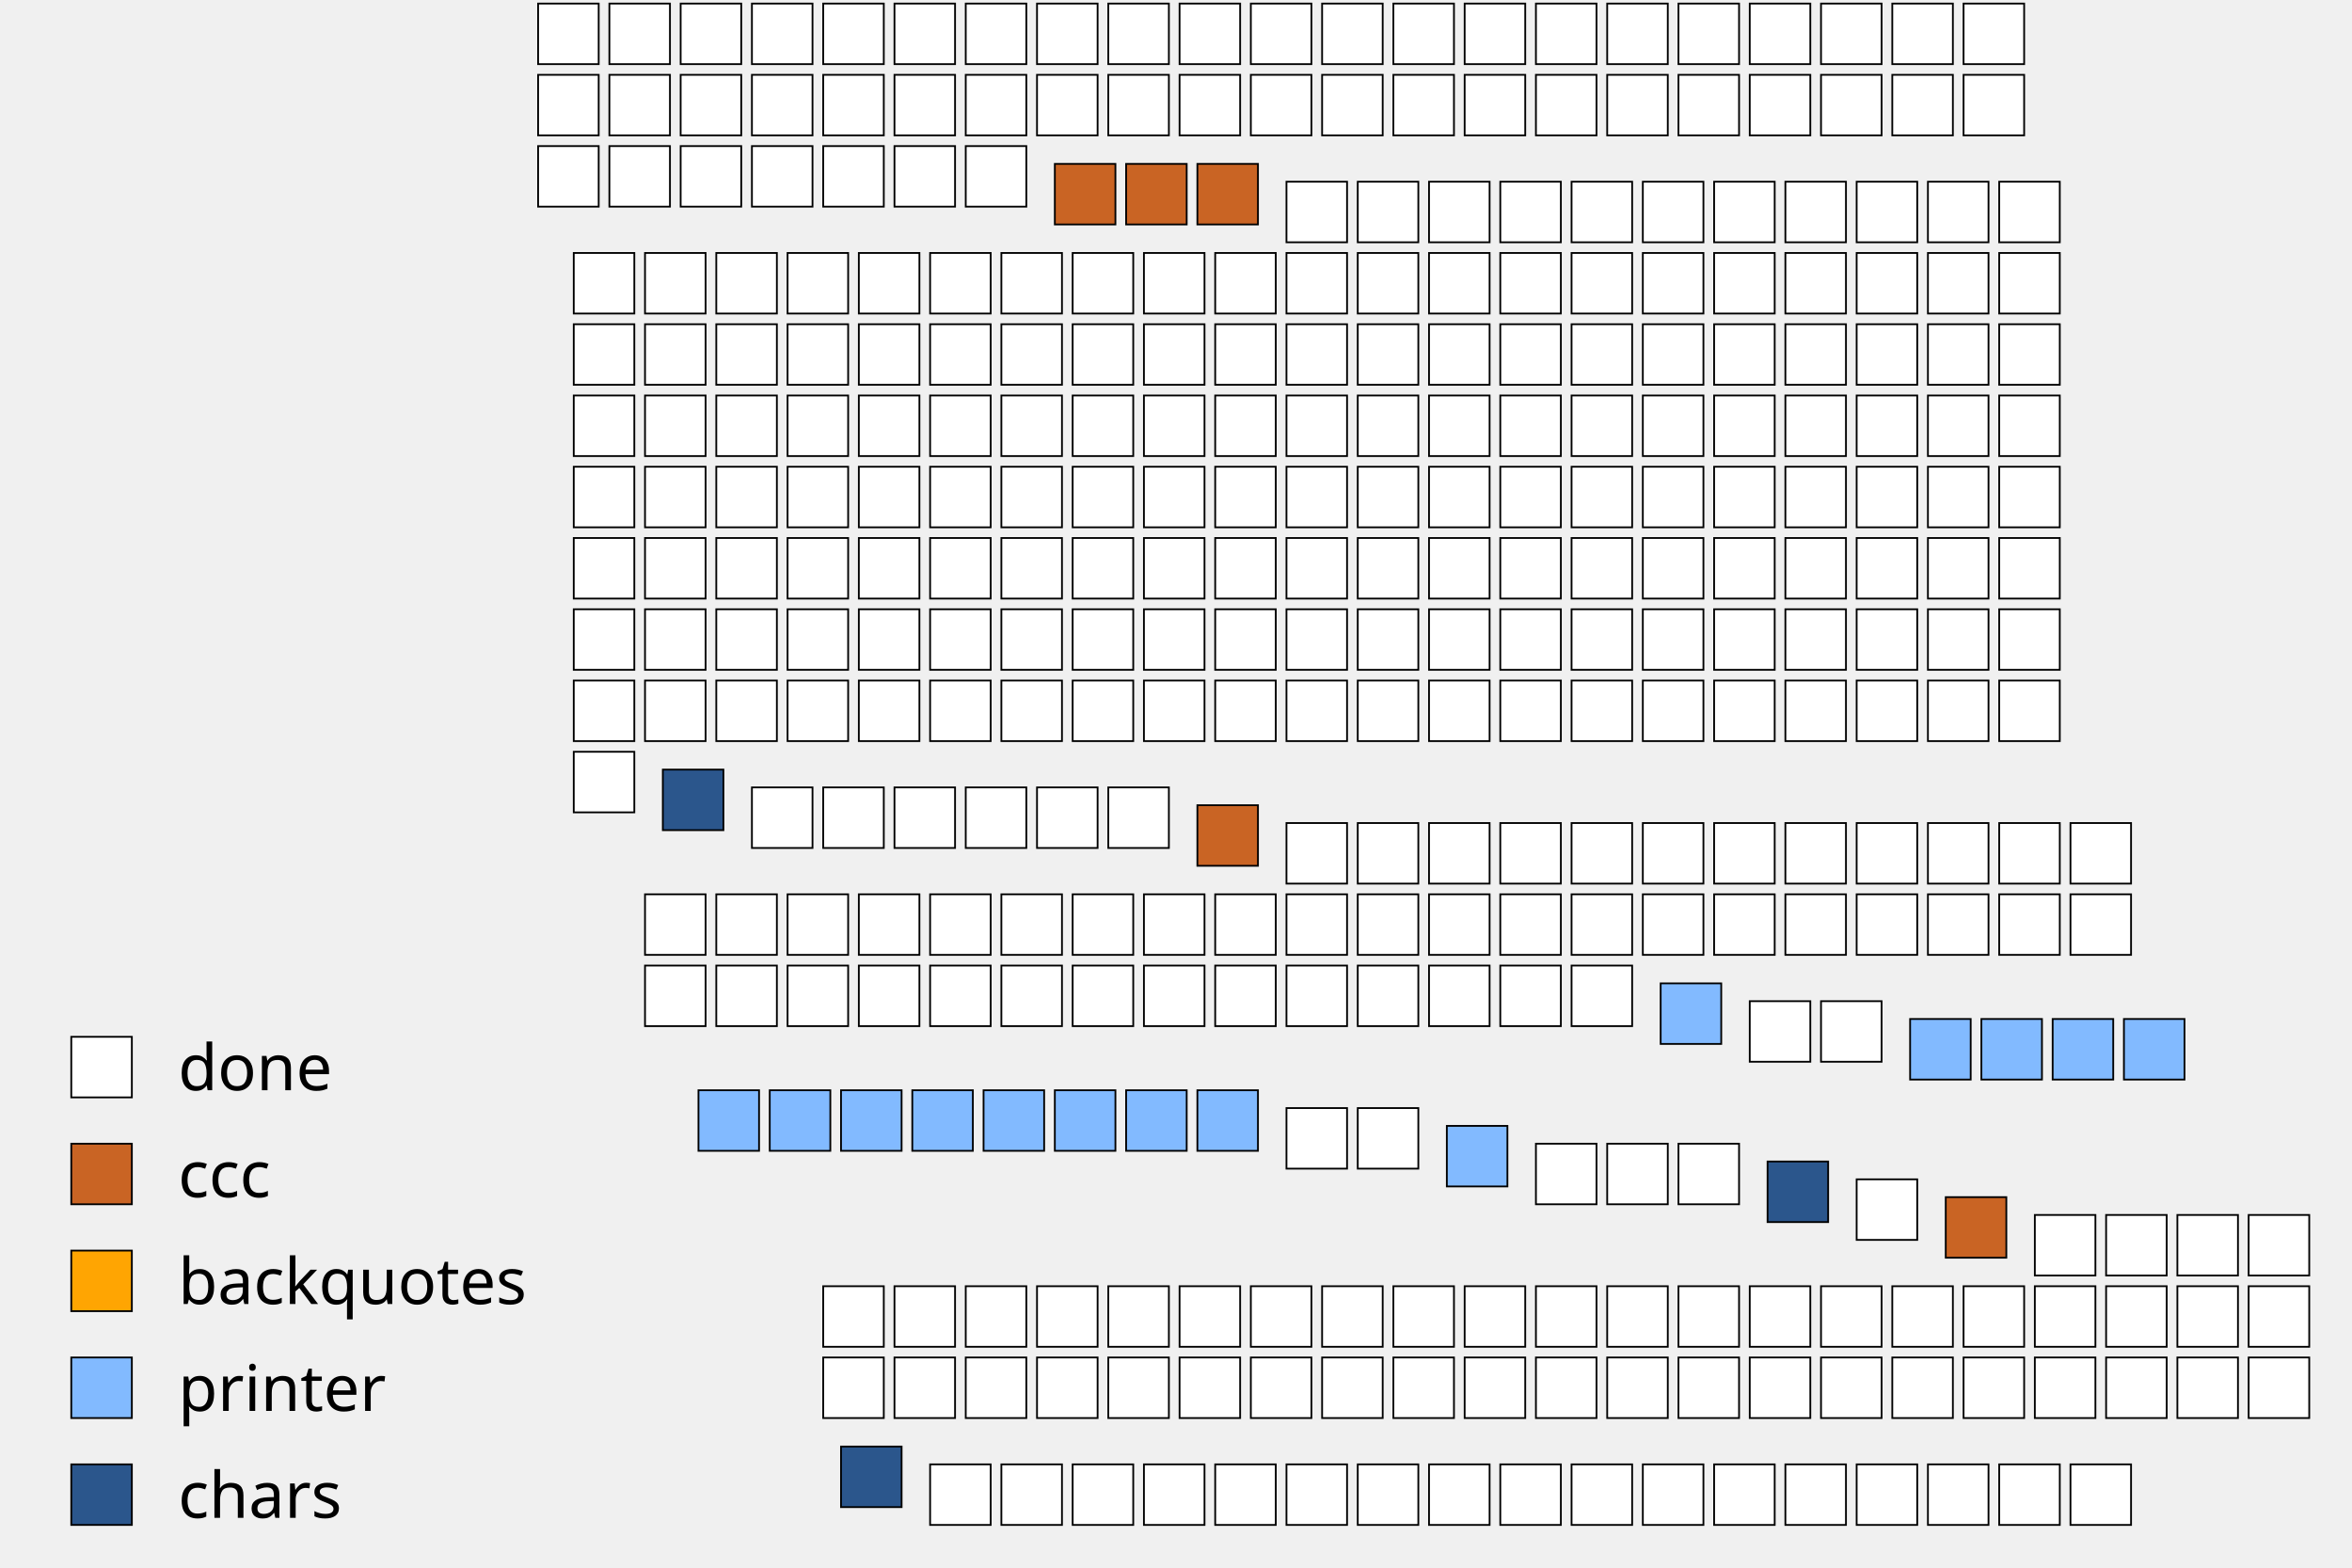
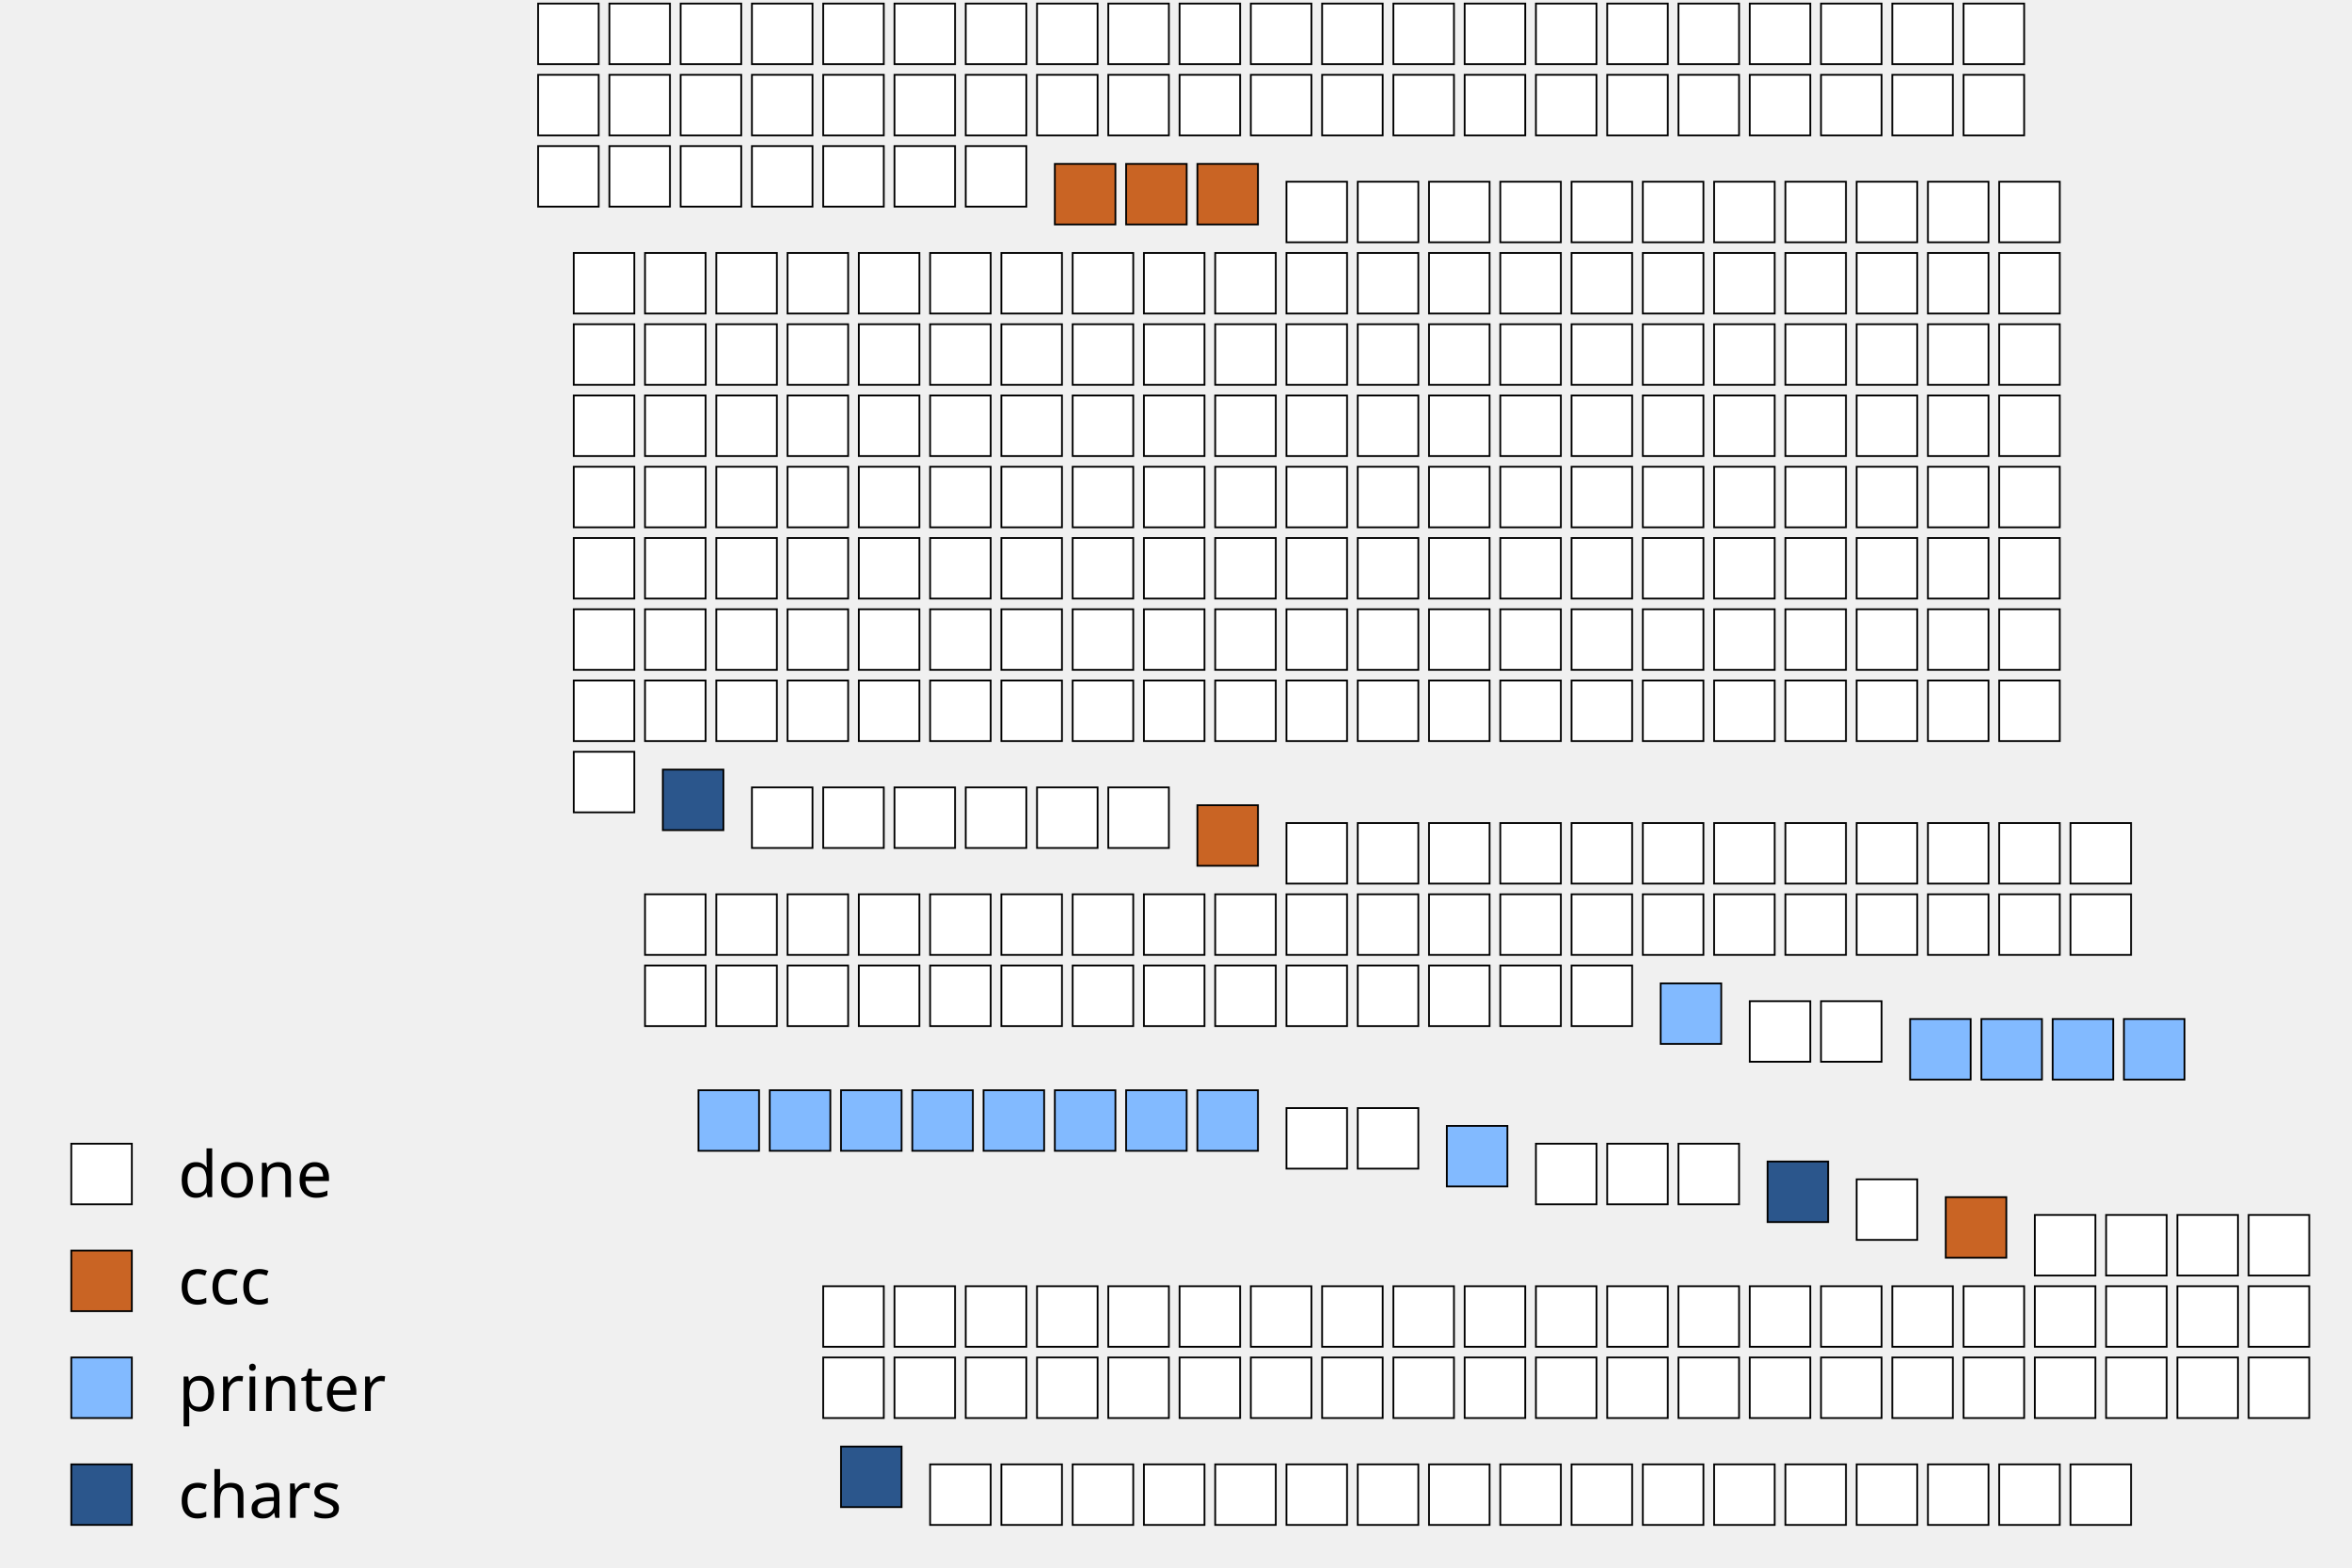
<svg xmlns="http://www.w3.org/2000/svg" width="660" height="440" viewbox="0 0 660 440">
  <style>
        text {
          font-size: 18px;
          font-family: Calibri, sans serif;
        }

        .box {
          fill: none;
          stroke: black;
          stroke-width: 0.5;
        }

        .done               { fill: white; }
        .feature-ccc        { fill: #c96424; }
-         .feature-backquotes { fill: #ffa502; }
        .feature-printer    { fill: #82baff; }
        .feature-chars      { fill: #2b568c; }
      </style>
  <rect x="151" y="1" width="17" height="17" class="done box" title="&lt;anon&gt;" />
  <rect x="171" y="1" width="17" height="17" class="done box" title="&lt;anon&gt;" />
  <rect x="191" y="1" width="17" height="17" class="done box" title="&lt;anon&gt;" />
  <rect x="211" y="1" width="17" height="17" class="done box" title="&lt;anon&gt;" />
  <rect x="231" y="1" width="17" height="17" class="done box" title="&lt;anon&gt;" />
  <rect x="251" y="1" width="17" height="17" class="done box" title="&lt;anon&gt;" />
  <rect x="271" y="1" width="17" height="17" class="done box" title="&lt;anon&gt;" />
  <rect x="291" y="1" width="17" height="17" class="done box" title="&lt;anon&gt;" />
  <rect x="311" y="1" width="17" height="17" class="done box" title="&lt;anon&gt;" />
  <rect x="331" y="1" width="17" height="17" class="done box" title="&lt;anon&gt;" />
  <rect x="351" y="1" width="17" height="17" class="done box" title="&lt;anon&gt;" />
  <rect x="371" y="1" width="17" height="17" class="done box" title="&lt;anon&gt;" />
  <rect x="391" y="1" width="17" height="17" class="done box" title="&lt;anon&gt;" />
  <rect x="411" y="1" width="17" height="17" class="done box" title="&lt;anon&gt;" />
  <rect x="431" y="1" width="17" height="17" class="done box" title="&lt;anon&gt;" />
  <rect x="451" y="1" width="17" height="17" class="done box" title="&lt;anon&gt;" />
  <rect x="471" y="1" width="17" height="17" class="done box" title="&lt;anon&gt;" />
  <rect x="491" y="1" width="17" height="17" class="done box" title="&lt;anon&gt;" />
  <rect x="511" y="1" width="17" height="17" class="done box" title="&lt;anon&gt;" />
  <rect x="531" y="1" width="17" height="17" class="done box" title="&lt;anon&gt;" />
  <rect x="551" y="1" width="17" height="17" class="done box" title="&lt;anon&gt;" />
  <rect x="151" y="21" width="17" height="17" class="done box" title="&lt;anon&gt;" />
  <rect x="171" y="21" width="17" height="17" class="done box" title="&lt;anon&gt;" />
  <rect x="191" y="21" width="17" height="17" class="done box" title="&lt;anon&gt;" />
  <rect x="211" y="21" width="17" height="17" class="done box" title="&lt;anon&gt;" />
  <rect x="231" y="21" width="17" height="17" class="done box" title="&lt;anon&gt;" />
  <rect x="251" y="21" width="17" height="17" class="done box" title="&lt;anon&gt;" />
  <rect x="271" y="21" width="17" height="17" class="done box" title="&lt;anon&gt;" />
  <rect x="291" y="21" width="17" height="17" class="done box" title="&lt;anon&gt;" />
  <rect x="311" y="21" width="17" height="17" class="done box" title="&lt;anon&gt;" />
  <rect x="331" y="21" width="17" height="17" class="done box" title="&lt;anon&gt;" />
  <rect x="351" y="21" width="17" height="17" class="done box" title="&lt;anon&gt;" />
  <rect x="371" y="21" width="17" height="17" class="done box" title="&lt;anon&gt;" />
  <rect x="391" y="21" width="17" height="17" class="done box" title="&lt;anon&gt;" />
  <rect x="411" y="21" width="17" height="17" class="done box" title="&lt;anon&gt;" />
  <rect x="431" y="21" width="17" height="17" class="done box" title="&lt;anon&gt;" />
  <rect x="451" y="21" width="17" height="17" class="done box" title="&lt;anon&gt;" />
  <rect x="471" y="21" width="17" height="17" class="done box" title="&lt;anon&gt;" />
  <rect x="491" y="21" width="17" height="17" class="done box" title="&lt;anon&gt;" />
  <rect x="511" y="21" width="17" height="17" class="done box" title="&lt;anon&gt;" />
  <rect x="531" y="21" width="17" height="17" class="done box" title="&lt;anon&gt;" />
  <rect x="551" y="21" width="17" height="17" class="done box" title="&lt;anon&gt;" />
  <rect x="151" y="41" width="17" height="17" class="done box" title="&lt;anon&gt;" />
  <rect x="171" y="41" width="17" height="17" class="done box" title="&lt;anon&gt;" />
  <rect x="191" y="41" width="17" height="17" class="done box" title="&lt;anon&gt;" />
  <rect x="211" y="41" width="17" height="17" class="done box" title="&lt;anon&gt;" />
  <rect x="231" y="41" width="17" height="17" class="done box" title="&lt;anon&gt;" />
  <rect x="251" y="41" width="17" height="17" class="done box" title="&lt;anon&gt;" />
  <rect x="271" y="41" width="17" height="17" class="done box" title="&lt;anon&gt;" />
  <rect x="296" y="46" width="17" height="17" class="feature-ccc box" title="eif" />
  <rect x="316" y="46" width="17" height="17" class="feature-ccc box" title="onerr" />
  <rect x="336" y="46" width="17" height="17" class="feature-ccc box" title="safe" />
  <rect x="361" y="51" width="17" height="17" class="done box" title="&lt;anon&gt;" />
  <rect x="381" y="51" width="17" height="17" class="done box" title="&lt;anon&gt;" />
  <rect x="401" y="51" width="17" height="17" class="done box" title="&lt;anon&gt;" />
  <rect x="421" y="51" width="17" height="17" class="done box" title="&lt;anon&gt;" />
  <rect x="441" y="51" width="17" height="17" class="done box" title="&lt;anon&gt;" />
  <rect x="461" y="51" width="17" height="17" class="done box" title="&lt;anon&gt;" />
  <rect x="481" y="51" width="17" height="17" class="done box" title="&lt;anon&gt;" />
  <rect x="501" y="51" width="17" height="17" class="done box" title="&lt;anon&gt;" />
  <rect x="521" y="51" width="17" height="17" class="done box" title="&lt;anon&gt;" />
  <rect x="541" y="51" width="17" height="17" class="done box" title="&lt;anon&gt;" />
  <rect x="561" y="51" width="17" height="17" class="done box" title="&lt;anon&gt;" />
  <rect x="161" y="71" width="17" height="17" class="done box" title="&lt;anon&gt;" />
  <rect x="181" y="71" width="17" height="17" class="done box" title="&lt;anon&gt;" />
  <rect x="201" y="71" width="17" height="17" class="done box" title="&lt;anon&gt;" />
  <rect x="221" y="71" width="17" height="17" class="done box" title="&lt;anon&gt;" />
  <rect x="241" y="71" width="17" height="17" class="done box" title="&lt;anon&gt;" />
  <rect x="261" y="71" width="17" height="17" class="done box" title="&lt;anon&gt;" />
  <rect x="281" y="71" width="17" height="17" class="done box" title="&lt;anon&gt;" />
  <rect x="301" y="71" width="17" height="17" class="done box" title="&lt;anon&gt;" />
  <rect x="321" y="71" width="17" height="17" class="done box" title="&lt;anon&gt;" />
  <rect x="341" y="71" width="17" height="17" class="done box" title="&lt;anon&gt;" />
  <rect x="361" y="71" width="17" height="17" class="done box" title="&lt;anon&gt;" />
  <rect x="381" y="71" width="17" height="17" class="done box" title="&lt;anon&gt;" />
  <rect x="401" y="71" width="17" height="17" class="done box" title="&lt;anon&gt;" />
  <rect x="421" y="71" width="17" height="17" class="done box" title="&lt;anon&gt;" />
  <rect x="441" y="71" width="17" height="17" class="done box" title="&lt;anon&gt;" />
  <rect x="461" y="71" width="17" height="17" class="done box" title="&lt;anon&gt;" />
  <rect x="481" y="71" width="17" height="17" class="done box" title="&lt;anon&gt;" />
  <rect x="501" y="71" width="17" height="17" class="done box" title="&lt;anon&gt;" />
  <rect x="521" y="71" width="17" height="17" class="done box" title="&lt;anon&gt;" />
  <rect x="541" y="71" width="17" height="17" class="done box" title="&lt;anon&gt;" />
  <rect x="561" y="71" width="17" height="17" class="done box" title="&lt;anon&gt;" />
  <rect x="161" y="91" width="17" height="17" class="done box" title="&lt;anon&gt;" />
  <rect x="181" y="91" width="17" height="17" class="done box" title="&lt;anon&gt;" />
  <rect x="201" y="91" width="17" height="17" class="done box" title="&lt;anon&gt;" />
  <rect x="221" y="91" width="17" height="17" class="done box" title="&lt;anon&gt;" />
  <rect x="241" y="91" width="17" height="17" class="done box" title="&lt;anon&gt;" />
  <rect x="261" y="91" width="17" height="17" class="done box" title="&lt;anon&gt;" />
  <rect x="281" y="91" width="17" height="17" class="done box" title="&lt;anon&gt;" />
  <rect x="301" y="91" width="17" height="17" class="done box" title="&lt;anon&gt;" />
  <rect x="321" y="91" width="17" height="17" class="done box" title="&lt;anon&gt;" />
  <rect x="341" y="91" width="17" height="17" class="done box" title="&lt;anon&gt;" />
  <rect x="361" y="91" width="17" height="17" class="done box" title="&lt;anon&gt;" />
  <rect x="381" y="91" width="17" height="17" class="done box" title="&lt;anon&gt;" />
  <rect x="401" y="91" width="17" height="17" class="done box" title="&lt;anon&gt;" />
  <rect x="421" y="91" width="17" height="17" class="done box" title="&lt;anon&gt;" />
  <rect x="441" y="91" width="17" height="17" class="done box" title="&lt;anon&gt;" />
  <rect x="461" y="91" width="17" height="17" class="done box" title="&lt;anon&gt;" />
  <rect x="481" y="91" width="17" height="17" class="done box" title="&lt;anon&gt;" />
  <rect x="501" y="91" width="17" height="17" class="done box" title="&lt;anon&gt;" />
  <rect x="521" y="91" width="17" height="17" class="done box" title="&lt;anon&gt;" />
  <rect x="541" y="91" width="17" height="17" class="done box" title="&lt;anon&gt;" />
  <rect x="561" y="91" width="17" height="17" class="done box" title="&lt;anon&gt;" />
  <rect x="161" y="111" width="17" height="17" class="done box" title="&lt;anon&gt;" />
  <rect x="181" y="111" width="17" height="17" class="done box" title="&lt;anon&gt;" />
  <rect x="201" y="111" width="17" height="17" class="done box" title="&lt;anon&gt;" />
  <rect x="221" y="111" width="17" height="17" class="done box" title="&lt;anon&gt;" />
  <rect x="241" y="111" width="17" height="17" class="done box" title="&lt;anon&gt;" />
  <rect x="261" y="111" width="17" height="17" class="done box" title="&lt;anon&gt;" />
  <rect x="281" y="111" width="17" height="17" class="done box" title="&lt;anon&gt;" />
  <rect x="301" y="111" width="17" height="17" class="done box" title="&lt;anon&gt;" />
  <rect x="321" y="111" width="17" height="17" class="done box" title="&lt;anon&gt;" />
  <rect x="341" y="111" width="17" height="17" class="done box" title="&lt;anon&gt;" />
  <rect x="361" y="111" width="17" height="17" class="done box" title="&lt;anon&gt;" />
  <rect x="381" y="111" width="17" height="17" class="done box" title="&lt;anon&gt;" />
  <rect x="401" y="111" width="17" height="17" class="done box" title="&lt;anon&gt;" />
  <rect x="421" y="111" width="17" height="17" class="done box" title="&lt;anon&gt;" />
  <rect x="441" y="111" width="17" height="17" class="done box" title="&lt;anon&gt;" />
  <rect x="461" y="111" width="17" height="17" class="done box" title="&lt;anon&gt;" />
  <rect x="481" y="111" width="17" height="17" class="done box" title="&lt;anon&gt;" />
  <rect x="501" y="111" width="17" height="17" class="done box" title="&lt;anon&gt;" />
  <rect x="521" y="111" width="17" height="17" class="done box" title="&lt;anon&gt;" />
  <rect x="541" y="111" width="17" height="17" class="done box" title="&lt;anon&gt;" />
  <rect x="561" y="111" width="17" height="17" class="done box" title="&lt;anon&gt;" />
  <rect x="161" y="131" width="17" height="17" class="done box" title="&lt;anon&gt;" />
  <rect x="181" y="131" width="17" height="17" class="done box" title="&lt;anon&gt;" />
  <rect x="201" y="131" width="17" height="17" class="done box" title="&lt;anon&gt;" />
  <rect x="221" y="131" width="17" height="17" class="done box" title="&lt;anon&gt;" />
  <rect x="241" y="131" width="17" height="17" class="done box" title="&lt;anon&gt;" />
  <rect x="261" y="131" width="17" height="17" class="done box" title="&lt;anon&gt;" />
  <rect x="281" y="131" width="17" height="17" class="done box" title="&lt;anon&gt;" />
  <rect x="301" y="131" width="17" height="17" class="done box" title="&lt;anon&gt;" />
  <rect x="321" y="131" width="17" height="17" class="done box" title="&lt;anon&gt;" />
  <rect x="341" y="131" width="17" height="17" class="done box" title="&lt;anon&gt;" />
  <rect x="361" y="131" width="17" height="17" class="done box" title="&lt;anon&gt;" />
  <rect x="381" y="131" width="17" height="17" class="done box" title="&lt;anon&gt;" />
  <rect x="401" y="131" width="17" height="17" class="done box" title="&lt;anon&gt;" />
  <rect x="421" y="131" width="17" height="17" class="done box" title="&lt;anon&gt;" />
  <rect x="441" y="131" width="17" height="17" class="done box" title="&lt;anon&gt;" />
  <rect x="461" y="131" width="17" height="17" class="done box" title="&lt;anon&gt;" />
  <rect x="481" y="131" width="17" height="17" class="done box" title="&lt;anon&gt;" />
  <rect x="501" y="131" width="17" height="17" class="done box" title="&lt;anon&gt;" />
  <rect x="521" y="131" width="17" height="17" class="done box" title="&lt;anon&gt;" />
  <rect x="541" y="131" width="17" height="17" class="done box" title="&lt;anon&gt;" />
  <rect x="561" y="131" width="17" height="17" class="done box" title="&lt;anon&gt;" />
  <rect x="161" y="151" width="17" height="17" class="done box" title="&lt;anon&gt;" />
  <rect x="181" y="151" width="17" height="17" class="done box" title="&lt;anon&gt;" />
  <rect x="201" y="151" width="17" height="17" class="done box" title="&lt;anon&gt;" />
  <rect x="221" y="151" width="17" height="17" class="done box" title="&lt;anon&gt;" />
  <rect x="241" y="151" width="17" height="17" class="done box" title="&lt;anon&gt;" />
  <rect x="261" y="151" width="17" height="17" class="done box" title="&lt;anon&gt;" />
  <rect x="281" y="151" width="17" height="17" class="done box" title="&lt;anon&gt;" />
  <rect x="301" y="151" width="17" height="17" class="done box" title="&lt;anon&gt;" />
  <rect x="321" y="151" width="17" height="17" class="done box" title="&lt;anon&gt;" />
  <rect x="341" y="151" width="17" height="17" class="done box" title="&lt;anon&gt;" />
  <rect x="361" y="151" width="17" height="17" class="done box" title="&lt;anon&gt;" />
  <rect x="381" y="151" width="17" height="17" class="done box" title="&lt;anon&gt;" />
  <rect x="401" y="151" width="17" height="17" class="done box" title="&lt;anon&gt;" />
  <rect x="421" y="151" width="17" height="17" class="done box" title="&lt;anon&gt;" />
  <rect x="441" y="151" width="17" height="17" class="done box" title="&lt;anon&gt;" />
  <rect x="461" y="151" width="17" height="17" class="done box" title="&lt;anon&gt;" />
  <rect x="481" y="151" width="17" height="17" class="done box" title="&lt;anon&gt;" />
  <rect x="501" y="151" width="17" height="17" class="done box" title="&lt;anon&gt;" />
  <rect x="521" y="151" width="17" height="17" class="done box" title="&lt;anon&gt;" />
  <rect x="541" y="151" width="17" height="17" class="done box" title="&lt;anon&gt;" />
  <rect x="561" y="151" width="17" height="17" class="done box" title="&lt;anon&gt;" />
  <rect x="161" y="171" width="17" height="17" class="done box" title="&lt;anon&gt;" />
  <rect x="181" y="171" width="17" height="17" class="done box" title="&lt;anon&gt;" />
  <rect x="201" y="171" width="17" height="17" class="done box" title="&lt;anon&gt;" />
  <rect x="221" y="171" width="17" height="17" class="done box" title="&lt;anon&gt;" />
  <rect x="241" y="171" width="17" height="17" class="done box" title="&lt;anon&gt;" />
  <rect x="261" y="171" width="17" height="17" class="done box" title="&lt;anon&gt;" />
  <rect x="281" y="171" width="17" height="17" class="done box" title="&lt;anon&gt;" />
  <rect x="301" y="171" width="17" height="17" class="done box" title="&lt;anon&gt;" />
  <rect x="321" y="171" width="17" height="17" class="done box" title="&lt;anon&gt;" />
  <rect x="341" y="171" width="17" height="17" class="done box" title="&lt;anon&gt;" />
  <rect x="361" y="171" width="17" height="17" class="done box" title="&lt;anon&gt;" />
  <rect x="381" y="171" width="17" height="17" class="done box" title="&lt;anon&gt;" />
  <rect x="401" y="171" width="17" height="17" class="done box" title="&lt;anon&gt;" />
  <rect x="421" y="171" width="17" height="17" class="done box" title="&lt;anon&gt;" />
  <rect x="441" y="171" width="17" height="17" class="done box" title="&lt;anon&gt;" />
  <rect x="461" y="171" width="17" height="17" class="done box" title="&lt;anon&gt;" />
  <rect x="481" y="171" width="17" height="17" class="done box" title="&lt;anon&gt;" />
  <rect x="501" y="171" width="17" height="17" class="done box" title="&lt;anon&gt;" />
  <rect x="521" y="171" width="17" height="17" class="done box" title="&lt;anon&gt;" />
  <rect x="541" y="171" width="17" height="17" class="done box" title="&lt;anon&gt;" />
  <rect x="561" y="171" width="17" height="17" class="done box" title="&lt;anon&gt;" />
  <rect x="161" y="191" width="17" height="17" class="done box" title="&lt;anon&gt;" />
  <rect x="181" y="191" width="17" height="17" class="done box" title="&lt;anon&gt;" />
  <rect x="201" y="191" width="17" height="17" class="done box" title="&lt;anon&gt;" />
  <rect x="221" y="191" width="17" height="17" class="done box" title="&lt;anon&gt;" />
  <rect x="241" y="191" width="17" height="17" class="done box" title="&lt;anon&gt;" />
  <rect x="261" y="191" width="17" height="17" class="done box" title="&lt;anon&gt;" />
  <rect x="281" y="191" width="17" height="17" class="done box" title="&lt;anon&gt;" />
  <rect x="301" y="191" width="17" height="17" class="done box" title="&lt;anon&gt;" />
  <rect x="321" y="191" width="17" height="17" class="done box" title="&lt;anon&gt;" />
  <rect x="341" y="191" width="17" height="17" class="done box" title="&lt;anon&gt;" />
  <rect x="361" y="191" width="17" height="17" class="done box" title="&lt;anon&gt;" />
  <rect x="381" y="191" width="17" height="17" class="done box" title="&lt;anon&gt;" />
  <rect x="401" y="191" width="17" height="17" class="done box" title="&lt;anon&gt;" />
  <rect x="421" y="191" width="17" height="17" class="done box" title="&lt;anon&gt;" />
  <rect x="441" y="191" width="17" height="17" class="done box" title="&lt;anon&gt;" />
  <rect x="461" y="191" width="17" height="17" class="done box" title="&lt;anon&gt;" />
  <rect x="481" y="191" width="17" height="17" class="done box" title="&lt;anon&gt;" />
  <rect x="501" y="191" width="17" height="17" class="done box" title="&lt;anon&gt;" />
  <rect x="521" y="191" width="17" height="17" class="done box" title="&lt;anon&gt;" />
  <rect x="541" y="191" width="17" height="17" class="done box" title="&lt;anon&gt;" />
  <rect x="561" y="191" width="17" height="17" class="done box" title="&lt;anon&gt;" />
  <rect x="161" y="211" width="17" height="17" class="done box" title="&lt;anon&gt;" />
  <rect x="186" y="216" width="17" height="17" class="feature-chars box" title="bitc" />
  <rect x="211" y="221" width="17" height="17" class="done box" title="&lt;anon&gt;" />
  <rect x="231" y="221" width="17" height="17" class="done box" title="&lt;anon&gt;" />
  <rect x="251" y="221" width="17" height="17" class="done box" title="&lt;anon&gt;" />
  <rect x="271" y="221" width="17" height="17" class="done box" title="&lt;anon&gt;" />
  <rect x="291" y="221" width="17" height="17" class="done box" title="&lt;anon&gt;" />
  <rect x="311" y="221" width="17" height="17" class="done box" title="&lt;anon&gt;" />
  <rect x="336" y="226" width="17" height="17" class="feature-ccc box" title="saferead" />
  <rect x="361" y="231" width="17" height="17" class="done box" title="&lt;anon&gt;" />
  <rect x="381" y="231" width="17" height="17" class="done box" title="&lt;anon&gt;" />
  <rect x="401" y="231" width="17" height="17" class="done box" title="&lt;anon&gt;" />
  <rect x="421" y="231" width="17" height="17" class="done box" title="&lt;anon&gt;" />
  <rect x="441" y="231" width="17" height="17" class="done box" title="&lt;anon&gt;" />
  <rect x="461" y="231" width="17" height="17" class="done box" title="&lt;anon&gt;" />
  <rect x="481" y="231" width="17" height="17" class="done box" title="&lt;anon&gt;" />
  <rect x="501" y="231" width="17" height="17" class="done box" title="&lt;anon&gt;" />
  <rect x="521" y="231" width="17" height="17" class="done box" title="&lt;anon&gt;" />
  <rect x="541" y="231" width="17" height="17" class="done box" title="&lt;anon&gt;" />
  <rect x="561" y="231" width="17" height="17" class="done box" title="&lt;anon&gt;" />
  <rect x="581" y="231" width="17" height="17" class="done box" title="&lt;anon&gt;" />
  <rect x="181" y="251" width="17" height="17" class="done box" title="&lt;anon&gt;" />
  <rect x="201" y="251" width="17" height="17" class="done box" title="&lt;anon&gt;" />
  <rect x="221" y="251" width="17" height="17" class="done box" title="&lt;anon&gt;" />
  <rect x="241" y="251" width="17" height="17" class="done box" title="&lt;anon&gt;" />
  <rect x="261" y="251" width="17" height="17" class="done box" title="&lt;anon&gt;" />
  <rect x="281" y="251" width="17" height="17" class="done box" title="&lt;anon&gt;" />
  <rect x="301" y="251" width="17" height="17" class="done box" title="&lt;anon&gt;" />
  <rect x="321" y="251" width="17" height="17" class="done box" title="&lt;anon&gt;" />
  <rect x="341" y="251" width="17" height="17" class="done box" title="&lt;anon&gt;" />
  <rect x="361" y="251" width="17" height="17" class="done box" title="&lt;anon&gt;" />
  <rect x="381" y="251" width="17" height="17" class="done box" title="&lt;anon&gt;" />
  <rect x="401" y="251" width="17" height="17" class="done box" title="&lt;anon&gt;" />
  <rect x="421" y="251" width="17" height="17" class="done box" title="&lt;anon&gt;" />
  <rect x="441" y="251" width="17" height="17" class="done box" title="&lt;anon&gt;" />
  <rect x="461" y="251" width="17" height="17" class="done box" title="&lt;anon&gt;" />
  <rect x="481" y="251" width="17" height="17" class="done box" title="&lt;anon&gt;" />
  <rect x="501" y="251" width="17" height="17" class="done box" title="&lt;anon&gt;" />
  <rect x="521" y="251" width="17" height="17" class="done box" title="&lt;anon&gt;" />
  <rect x="541" y="251" width="17" height="17" class="done box" title="&lt;anon&gt;" />
  <rect x="561" y="251" width="17" height="17" class="done box" title="&lt;anon&gt;" />
  <rect x="581" y="251" width="17" height="17" class="done box" title="&lt;anon&gt;" />
  <rect x="181" y="271" width="17" height="17" class="done box" title="&lt;anon&gt;" />
  <rect x="201" y="271" width="17" height="17" class="done box" title="&lt;anon&gt;" />
  <rect x="221" y="271" width="17" height="17" class="done box" title="&lt;anon&gt;" />
  <rect x="241" y="271" width="17" height="17" class="done box" title="&lt;anon&gt;" />
  <rect x="261" y="271" width="17" height="17" class="done box" title="&lt;anon&gt;" />
  <rect x="281" y="271" width="17" height="17" class="done box" title="&lt;anon&gt;" />
  <rect x="301" y="271" width="17" height="17" class="done box" title="&lt;anon&gt;" />
  <rect x="321" y="271" width="17" height="17" class="done box" title="&lt;anon&gt;" />
  <rect x="341" y="271" width="17" height="17" class="done box" title="&lt;anon&gt;" />
  <rect x="361" y="271" width="17" height="17" class="done box" title="&lt;anon&gt;" />
  <rect x="381" y="271" width="17" height="17" class="done box" title="&lt;anon&gt;" />
  <rect x="401" y="271" width="17" height="17" class="done box" title="&lt;anon&gt;" />
  <rect x="421" y="271" width="17" height="17" class="done box" title="&lt;anon&gt;" />
  <rect x="441" y="271" width="17" height="17" class="done box" title="&lt;anon&gt;" />
  <rect x="466" y="276" width="17" height="17" class="feature-printer box" title="print" />
  <rect x="491" y="281" width="17" height="17" class="done box" title="&lt;anon&gt;" />
  <rect x="511" y="281" width="17" height="17" class="done box" title="&lt;anon&gt;" />
  <rect x="536" y="286" width="17" height="17" class="feature-printer box" title="prc" />
  <rect x="556" y="286" width="17" height="17" class="feature-printer box" title="ustring" />
  <rect x="576" y="286" width="17" height="17" class="feature-printer box" title="prstring" />
  <rect x="596" y="286" width="17" height="17" class="feature-printer box" title="presc" />
  <rect x="196" y="306" width="17" height="17" class="feature-printer box" title="prsimple" />
  <rect x="216" y="306" width="17" height="17" class="feature-printer box" title="prsymbol" />
  <rect x="236" y="306" width="17" height="17" class="feature-printer box" title="prnum" />
  <rect x="256" y="306" width="17" height="17" class="feature-printer box" title="rrep" />
  <rect x="276" y="306" width="17" height="17" class="feature-printer box" title="irep" />
  <rect x="296" y="306" width="17" height="17" class="feature-printer box" title="intchar" />
  <rect x="316" y="306" width="17" height="17" class="feature-printer box" title="prpair" />
  <rect x="336" y="306" width="17" height="17" class="feature-printer box" title="prelts" />
  <rect x="361" y="311" width="17" height="17" class="done box" title="&lt;anon&gt;" />
  <rect x="381" y="311" width="17" height="17" class="done box" title="&lt;anon&gt;" />
  <rect x="406" y="316" width="17" height="17" class="feature-printer box" title="prnice" />
  <rect x="431" y="321" width="17" height="17" class="done box" title="&lt;anon&gt;" />
  <rect x="451" y="321" width="17" height="17" class="done box" title="&lt;anon&gt;" />
  <rect x="471" y="321" width="17" height="17" class="done box" title="&lt;anon&gt;" />
  <rect x="496" y="326" width="17" height="17" class="feature-chars box" title="nchar" />
  <rect x="521" y="331" width="17" height="17" class="done box" title="&lt;anon&gt;" />
  <rect x="546" y="336" width="17" height="17" class="feature-ccc box" title="catch" />
  <rect x="571" y="341" width="17" height="17" class="done box" title="&lt;anon&gt;" />
  <rect x="591" y="341" width="17" height="17" class="done box" title="&lt;anon&gt;" />
  <rect x="611" y="341" width="17" height="17" class="done box" title="&lt;anon&gt;" />
  <rect x="631" y="341" width="17" height="17" class="done box" title="&lt;anon&gt;" />
  <rect x="231" y="361" width="17" height="17" class="done box" title="&lt;anon&gt;" />
  <rect x="251" y="361" width="17" height="17" class="done box" title="&lt;anon&gt;" />
  <rect x="271" y="361" width="17" height="17" class="done box" title="&lt;anon&gt;" />
  <rect x="291" y="361" width="17" height="17" class="done box" title="&lt;anon&gt;" />
  <rect x="311" y="361" width="17" height="17" class="done box" title="&lt;anon&gt;" />
  <rect x="331" y="361" width="17" height="17" class="done box" title="&lt;anon&gt;" />
  <rect x="351" y="361" width="17" height="17" class="done box" title="&lt;anon&gt;" />
  <rect x="371" y="361" width="17" height="17" class="done box" title="&lt;anon&gt;" />
  <rect x="391" y="361" width="17" height="17" class="done box" title="&lt;anon&gt;" />
  <rect x="411" y="361" width="17" height="17" class="done box" title="&lt;anon&gt;" />
  <rect x="431" y="361" width="17" height="17" class="done box" title="&lt;anon&gt;" />
  <rect x="451" y="361" width="17" height="17" class="done box" title="&lt;anon&gt;" />
  <rect x="471" y="361" width="17" height="17" class="done box" title="&lt;anon&gt;" />
  <rect x="491" y="361" width="17" height="17" class="done box" title="&lt;anon&gt;" />
  <rect x="511" y="361" width="17" height="17" class="done box" title="&lt;anon&gt;" />
  <rect x="531" y="361" width="17" height="17" class="done box" title="&lt;anon&gt;" />
  <rect x="551" y="361" width="17" height="17" class="done box" title="&lt;anon&gt;" />
  <rect x="571" y="361" width="17" height="17" class="done box" title="&lt;anon&gt;" />
  <rect x="591" y="361" width="17" height="17" class="done box" title="&lt;anon&gt;" />
  <rect x="611" y="361" width="17" height="17" class="done box" title="&lt;anon&gt;" />
  <rect x="631" y="361" width="17" height="17" class="done box" title="&lt;anon&gt;" />
  <rect x="231" y="381" width="17" height="17" class="done box" title="&lt;anon&gt;" />
  <rect x="251" y="381" width="17" height="17" class="done box" title="&lt;anon&gt;" />
  <rect x="271" y="381" width="17" height="17" class="done box" title="&lt;anon&gt;" />
  <rect x="291" y="381" width="17" height="17" class="done box" title="&lt;anon&gt;" />
  <rect x="311" y="381" width="17" height="17" class="done box" title="&lt;anon&gt;" />
  <rect x="331" y="381" width="17" height="17" class="done box" title="&lt;anon&gt;" />
  <rect x="351" y="381" width="17" height="17" class="done box" title="&lt;anon&gt;" />
  <rect x="371" y="381" width="17" height="17" class="done box" title="&lt;anon&gt;" />
  <rect x="391" y="381" width="17" height="17" class="done box" title="&lt;anon&gt;" />
  <rect x="411" y="381" width="17" height="17" class="done box" title="&lt;anon&gt;" />
  <rect x="431" y="381" width="17" height="17" class="done box" title="&lt;anon&gt;" />
  <rect x="451" y="381" width="17" height="17" class="done box" title="&lt;anon&gt;" />
  <rect x="471" y="381" width="17" height="17" class="done box" title="&lt;anon&gt;" />
  <rect x="491" y="381" width="17" height="17" class="done box" title="&lt;anon&gt;" />
  <rect x="511" y="381" width="17" height="17" class="done box" title="&lt;anon&gt;" />
  <rect x="531" y="381" width="17" height="17" class="done box" title="&lt;anon&gt;" />
  <rect x="551" y="381" width="17" height="17" class="done box" title="&lt;anon&gt;" />
  <rect x="571" y="381" width="17" height="17" class="done box" title="&lt;anon&gt;" />
  <rect x="591" y="381" width="17" height="17" class="done box" title="&lt;anon&gt;" />
  <rect x="611" y="381" width="17" height="17" class="done box" title="&lt;anon&gt;" />
  <rect x="631" y="381" width="17" height="17" class="done box" title="&lt;anon&gt;" />
  <rect x="236" y="406" width="17" height="17" class="feature-chars box" title="load" />
  <rect x="261" y="411" width="17" height="17" class="done box" title="&lt;anon&gt;" />
  <rect x="281" y="411" width="17" height="17" class="done box" title="&lt;anon&gt;" />
  <rect x="301" y="411" width="17" height="17" class="done box" title="&lt;anon&gt;" />
  <rect x="321" y="411" width="17" height="17" class="done box" title="&lt;anon&gt;" />
  <rect x="341" y="411" width="17" height="17" class="done box" title="&lt;anon&gt;" />
  <rect x="361" y="411" width="17" height="17" class="done box" title="&lt;anon&gt;" />
  <rect x="381" y="411" width="17" height="17" class="done box" title="&lt;anon&gt;" />
  <rect x="401" y="411" width="17" height="17" class="done box" title="&lt;anon&gt;" />
  <rect x="421" y="411" width="17" height="17" class="done box" title="&lt;anon&gt;" />
  <rect x="441" y="411" width="17" height="17" class="done box" title="&lt;anon&gt;" />
  <rect x="461" y="411" width="17" height="17" class="done box" title="&lt;anon&gt;" />
  <rect x="481" y="411" width="17" height="17" class="done box" title="&lt;anon&gt;" />
  <rect x="501" y="411" width="17" height="17" class="done box" title="&lt;anon&gt;" />
  <rect x="521" y="411" width="17" height="17" class="done box" title="&lt;anon&gt;" />
  <rect x="541" y="411" width="17" height="17" class="done box" title="&lt;anon&gt;" />
  <rect x="561" y="411" width="17" height="17" class="done box" title="&lt;anon&gt;" />
  <rect x="581" y="411" width="17" height="17" class="done box" title="&lt;anon&gt;" />
-   <rect x="20" y="291" width="17" height="17" class="done box" title="done" />
-   <text x="50" y="306">done</text>
-   <rect x="20" y="321" width="17" height="17" class="feature-ccc box" title="ccc" />
-   <text x="50" y="336">ccc</text>
-   <rect x="20" y="351" width="17" height="17" class="feature-backquotes box" title="backquotes" />
-   <text x="50" y="366">backquotes</text>
+   <rect x="20" y="321" width="17" height="17" class="done box" title="done" />
+   <text x="50" y="336">done</text>
+   <rect x="20" y="351" width="17" height="17" class="feature-ccc box" title="ccc" />
+   <text x="50" y="366">ccc</text>
  <rect x="20" y="381" width="17" height="17" class="feature-printer box" title="printer" />
  <text x="50" y="396">printer</text>
  <rect x="20" y="411" width="17" height="17" class="feature-chars box" title="chars" />
  <text x="50" y="426">chars</text>
</svg>
